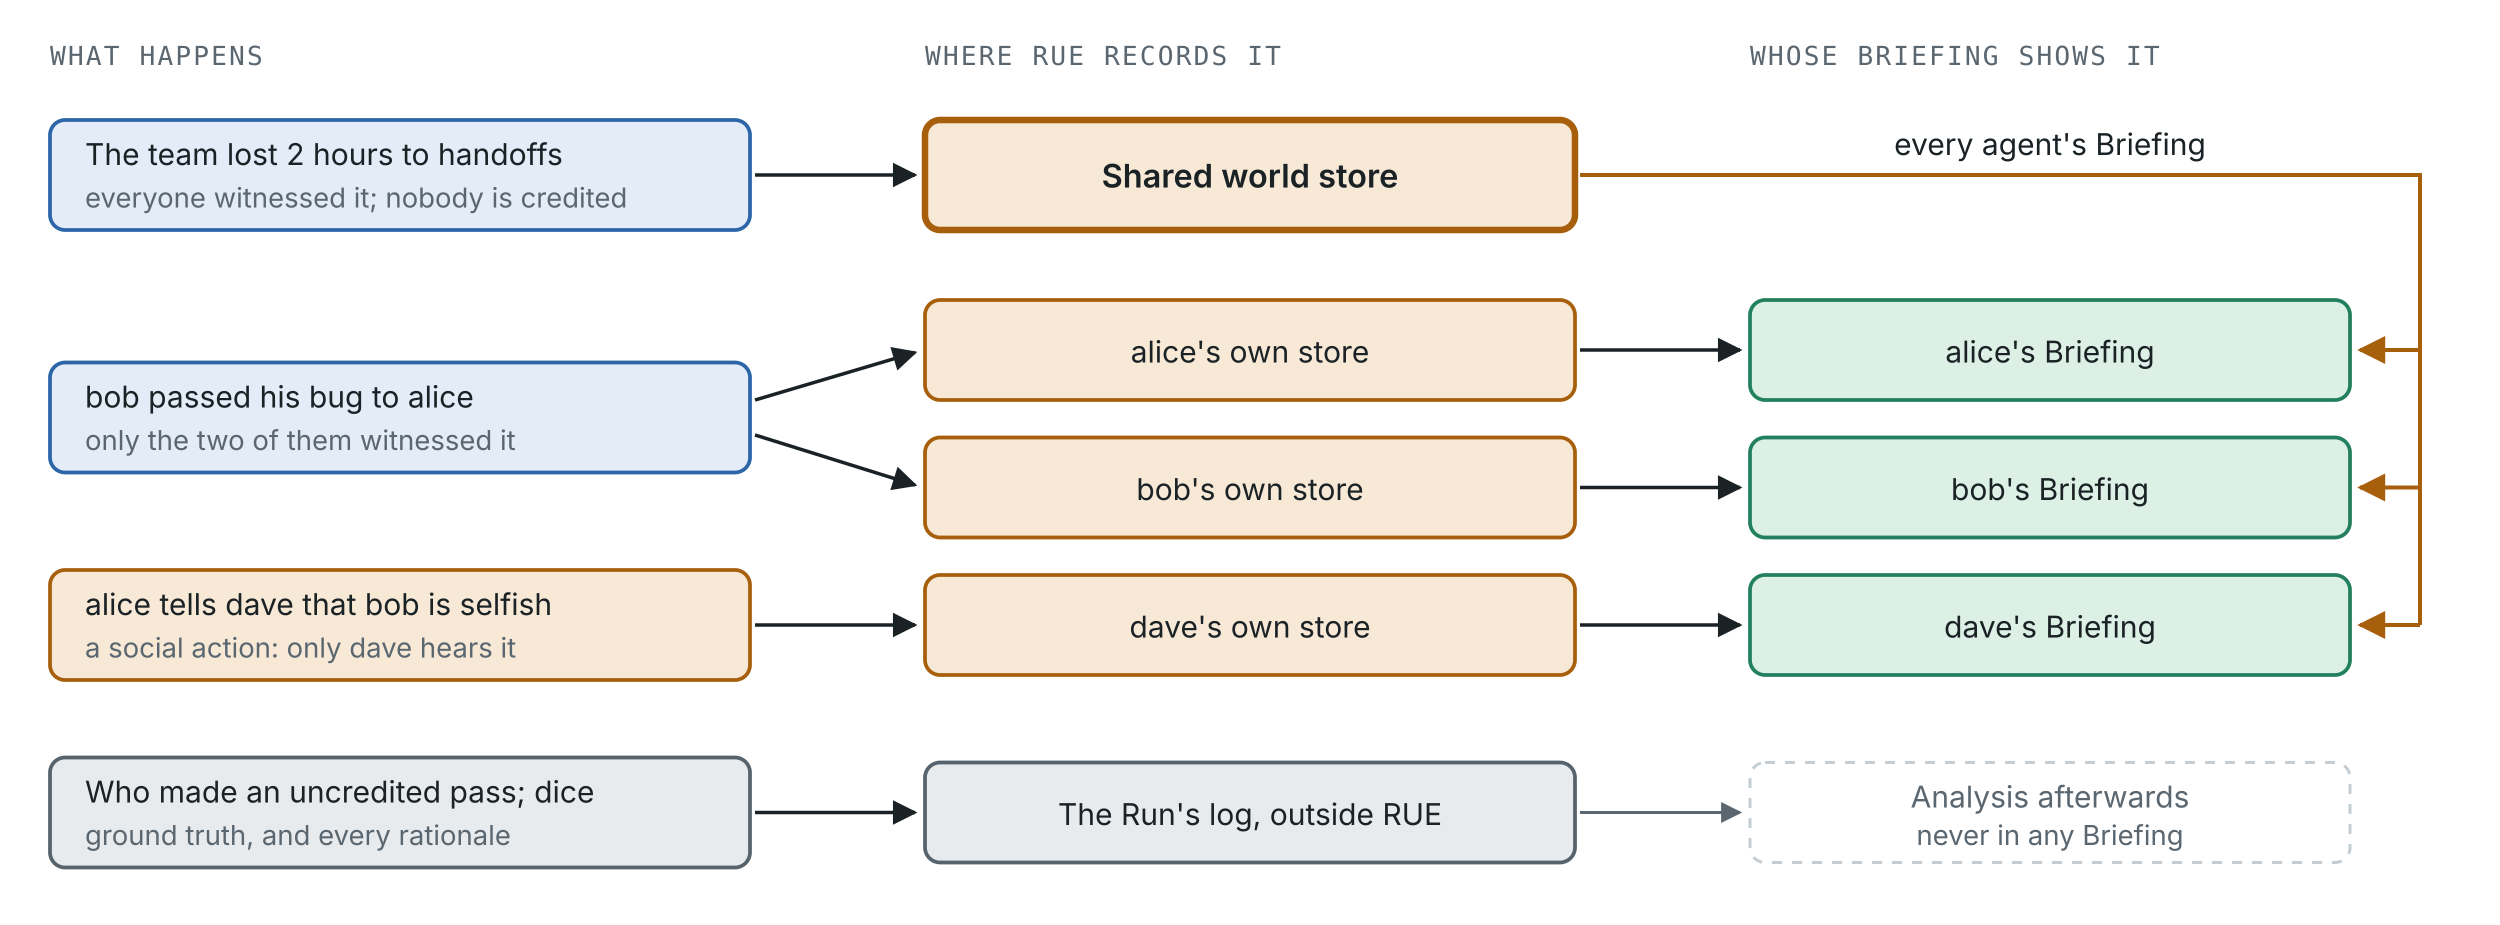
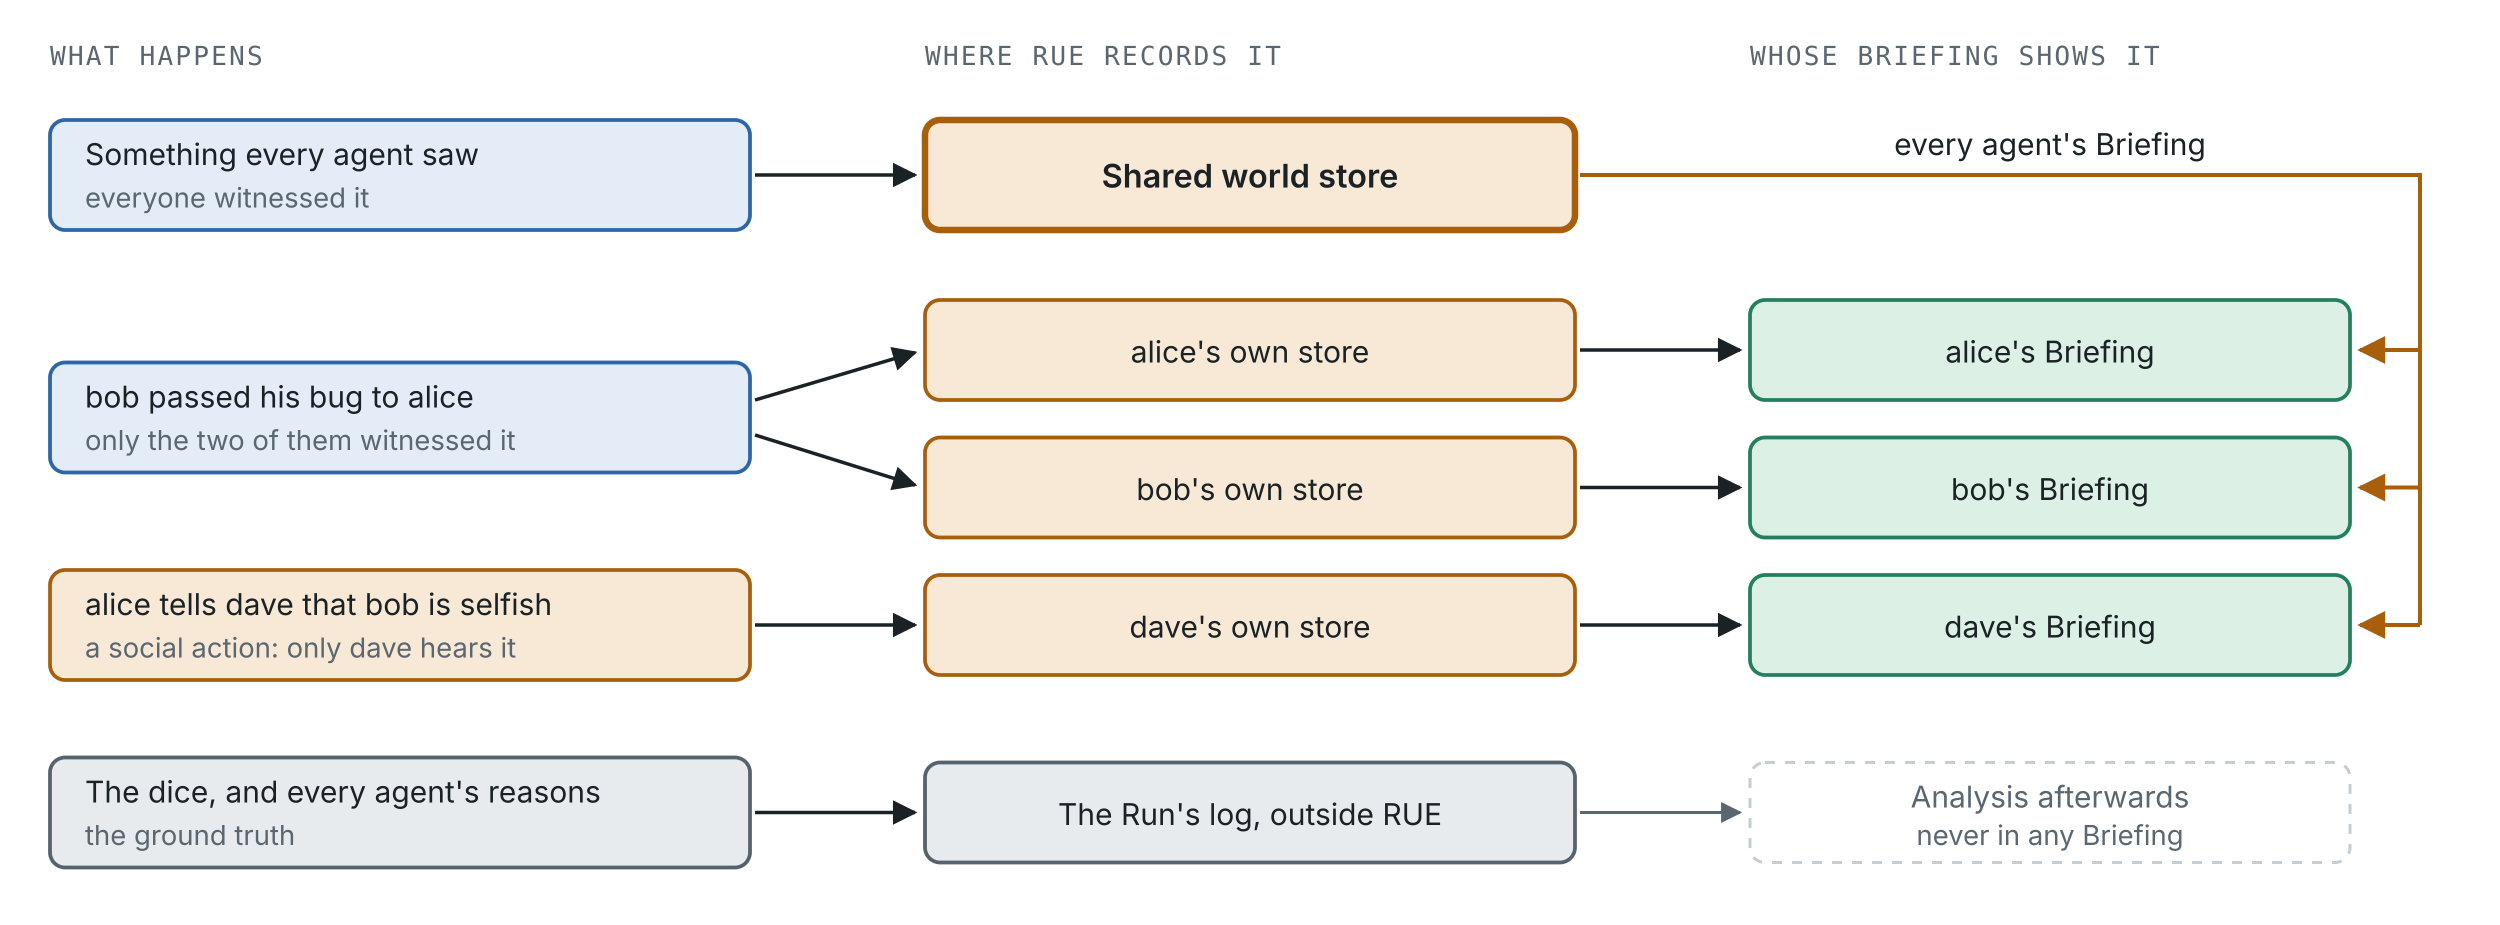
<svg xmlns="http://www.w3.org/2000/svg" width="1000" height="370" viewBox="0 0 1000 370" role="img" aria-label="An event everyone witnessed goes into the shared world store, which reaches every agent's Briefing. A pass seen only by two agents goes into each of their private stores. A claim about someone goes only into the listener's store. Ground truth, such as who made an uncredited pass, goes only to the Run's log, for analysis afterwards.">
  <style>
text { font-family: "IBM Plex Sans", system-ui, -apple-system, "Segoe UI", sans-serif; }
text { fill: #1b2226; font-size: 12px; }
.t-title { font-size: 16px; font-weight: 600; }
.t-h { font-size: 13px; font-weight: 600; }
.t-m { fill: #5a6670; }
.t-s { font-size: 11px; }
.t-cap { font: 500 10.5px "IBM Plex Mono", ui-monospace, Menlo, Consolas, monospace; letter-spacing: .08em; fill: #5a6670; }
.mono { font-family: "IBM Plex Mono", ui-monospace, Menlo, Consolas, monospace; font-size: 11px; }
.ln { stroke: #1b2226; stroke-width: 1.4; fill: none; }
.ln-m { stroke: #5a6670; stroke-width: 1.2; fill: none; }
.ln-rue { stroke: #a85f0c; stroke-width: 1.6; fill: none; }
.dash { stroke-dasharray: 4 4; }
.b-work { fill: #e3ecf7; stroke: #2c66a8; stroke-width: 1.5; }
.b-rue { fill: #f7e9d6; stroke: #a85f0c; stroke-width: 1.5; }
.b-agent { fill: #dcf0e6; stroke: #23805f; stroke-width: 1.5; }
.b-sit { fill: #efe4f5; stroke: #7d45a0; stroke-width: 1.5; }
.b-h { fill: #e7ebee; stroke: #56636c; stroke-width: 1.5; }
.b-plain { fill: #ffffff; stroke: #c4cdd3; stroke-width: 1.2; }
.b-inner { fill: #ffffff; stroke: #a85f0c; stroke-width: 1; }
.b-hot { fill: #f7e9d6; stroke: #a85f0c; stroke-width: 2.6; }
.f-work { fill: #2c66a8; } svg .f-rue { fill: #a85f0c; } svg .f-agent { fill: #23805f; }
.f-sit { fill: #7d45a0; } svg .f-h { fill: #56636c; }
.s-work { fill: #e3ecf7; } svg .s-rue { fill: #f7e9d6; } svg .s-sit { fill: #efe4f5; }
.s-h { fill: #e7ebee; }
.s-none { fill: none; stroke: #c4cdd3; stroke-dasharray: 4 4; }
.ah { fill: #1b2226; }
.ah-m { fill: #5a6670; }
.ah-rue { fill: #a85f0c; }
</style>
  <rect width="1000" height="370" fill="#ffffff" />
  <defs>
    <marker id="a4" viewBox="0 0 10 10" refX="9" refY="5" markerWidth="7" markerHeight="7" orient="auto-start-reverse">
      <path class="ah" d="M0,0 L10,5 L0,10 z" />
    </marker>
    <marker id="a4r" viewBox="0 0 10 10" refX="9" refY="5" markerWidth="7" markerHeight="7" orient="auto-start-reverse">
      <path class="ah-rue" d="M0,0 L10,5 L0,10 z" />
    </marker>
    <marker id="a4m" viewBox="0 0 10 10" refX="9" refY="5" markerWidth="7" markerHeight="7" orient="auto-start-reverse">
      <path class="ah-m" d="M0,0 L10,5 L0,10 z" />
    </marker>
  </defs>
  <text class="t-cap" x="20" y="26">WHAT HAPPENS</text>
  <text class="t-cap" x="370" y="26">WHERE RUE RECORDS IT</text>
  <text class="t-cap" x="700" y="26">WHOSE BRIEFING SHOWS IT</text>
  <rect class="b-work" x="20" y="48" width="280" height="44" rx="6" />
-   <text x="34" y="66">The team lost 2 hours to handoffs</text>
-   <text class="t-s t-m" x="34" y="83">everyone witnessed it; nobody is credited</text>
+   <text x="34" y="66">Something every agent saw</text>
+   <text class="t-s t-m" x="34" y="83">everyone witnessed it</text>
  <rect class="b-work" x="20" y="145" width="280" height="44" rx="6" />
  <text x="34" y="163">bob passed his bug to alice</text>
  <text class="t-s t-m" x="34" y="180">only the two of them witnessed it</text>
  <rect class="b-rue" x="20" y="228" width="280" height="44" rx="6" />
  <text x="34" y="246">alice tells dave that bob is selfish</text>
  <text class="t-s t-m" x="34" y="263">a social action: only dave hears it</text>
  <rect class="b-h" x="20" y="303" width="280" height="44" rx="6" />
-   <text x="34" y="321">Who made an uncredited pass; dice</text>
-   <text class="t-s t-m" x="34" y="338">ground truth, and every rationale</text>
+   <text x="34" y="321">The dice, and every agent's reasons</text>
+   <text class="t-s t-m" x="34" y="338">the ground truth</text>
  <rect class="b-hot" x="370" y="48" width="260" height="44" rx="6" />
  <text class="t-h" x="500" y="75" text-anchor="middle">Shared world store</text>
  <rect class="b-rue" x="370" y="120" width="260" height="40" rx="6" />
  <text x="500" y="145" text-anchor="middle">alice's own store</text>
  <rect class="b-rue" x="370" y="175" width="260" height="40" rx="6" />
  <text x="500" y="200" text-anchor="middle">bob's own store</text>
  <rect class="b-rue" x="370" y="230" width="260" height="40" rx="6" />
  <text x="500" y="255" text-anchor="middle">dave's own store</text>
  <rect class="b-h" x="370" y="305" width="260" height="40" rx="6" />
  <text x="500" y="330" text-anchor="middle">The Run's log, outside RUE</text>
  <line class="ln" x1="302" y1="70" x2="366" y2="70" marker-end="url(#a4)" />
  <line class="ln" x1="302" y1="160" x2="366" y2="141" marker-end="url(#a4)" />
  <line class="ln" x1="302" y1="174" x2="366" y2="194" marker-end="url(#a4)" />
  <line class="ln" x1="302" y1="250" x2="366" y2="250" marker-end="url(#a4)" />
  <line class="ln" x1="302" y1="325" x2="366" y2="325" marker-end="url(#a4)" />
  <rect class="b-agent" x="700" y="120" width="240" height="40" rx="6" />
  <text x="820" y="145" text-anchor="middle">alice's Briefing</text>
  <rect class="b-agent" x="700" y="175" width="240" height="40" rx="6" />
  <text x="820" y="200" text-anchor="middle">bob's Briefing</text>
  <rect class="b-agent" x="700" y="230" width="240" height="40" rx="6" />
  <text x="820" y="255" text-anchor="middle">dave's Briefing</text>
  <rect class="b-plain dash" x="700" y="305" width="240" height="40" rx="6" />
  <text class="t-m" x="820" y="323" text-anchor="middle">Analysis afterwards</text>
  <text class="t-s t-m" x="820" y="338" text-anchor="middle">never in any Briefing</text>
  <line class="ln" x1="632" y1="140" x2="696" y2="140" marker-end="url(#a4)" />
  <line class="ln" x1="632" y1="195" x2="696" y2="195" marker-end="url(#a4)" />
  <line class="ln" x1="632" y1="250" x2="696" y2="250" marker-end="url(#a4)" />
  <line class="ln-m" x1="632" y1="325" x2="696" y2="325" marker-end="url(#a4m)" />
  <path class="ln-rue" d="M632,70 H968 V250" />
  <line class="ln-rue" x1="968" y1="140" x2="944" y2="140" marker-end="url(#a4r)" />
  <line class="ln-rue" x1="968" y1="195" x2="944" y2="195" marker-end="url(#a4r)" />
  <line class="ln-rue" x1="968" y1="250" x2="944" y2="250" marker-end="url(#a4r)" />
  <text x="820" y="62" text-anchor="middle">every agent's Briefing</text>
</svg>
